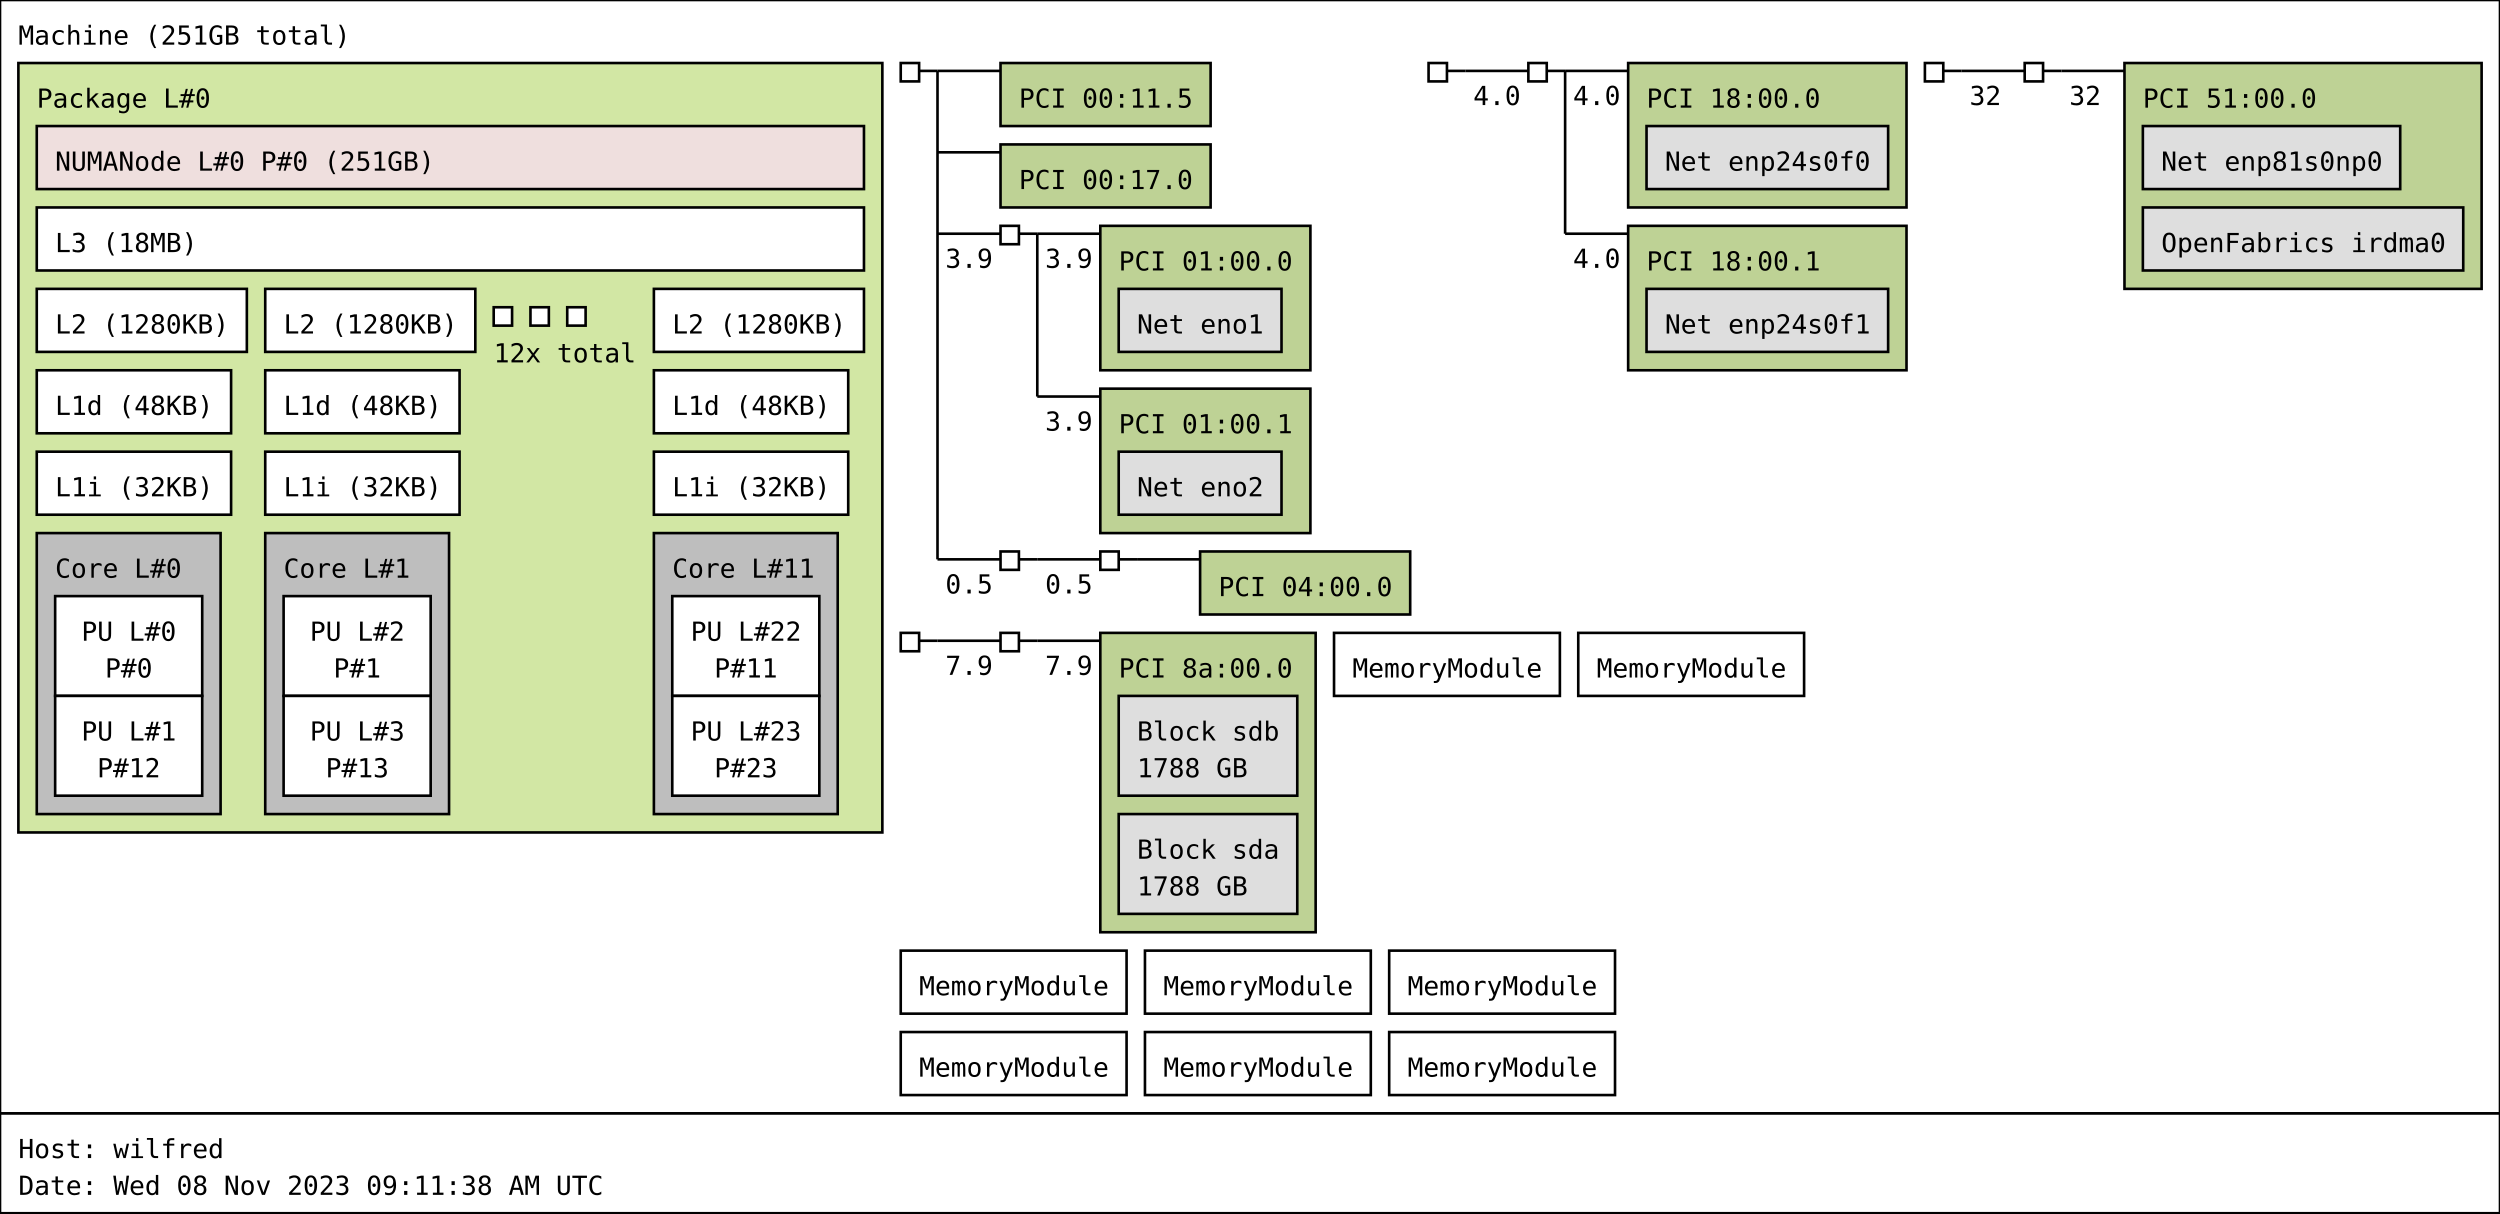
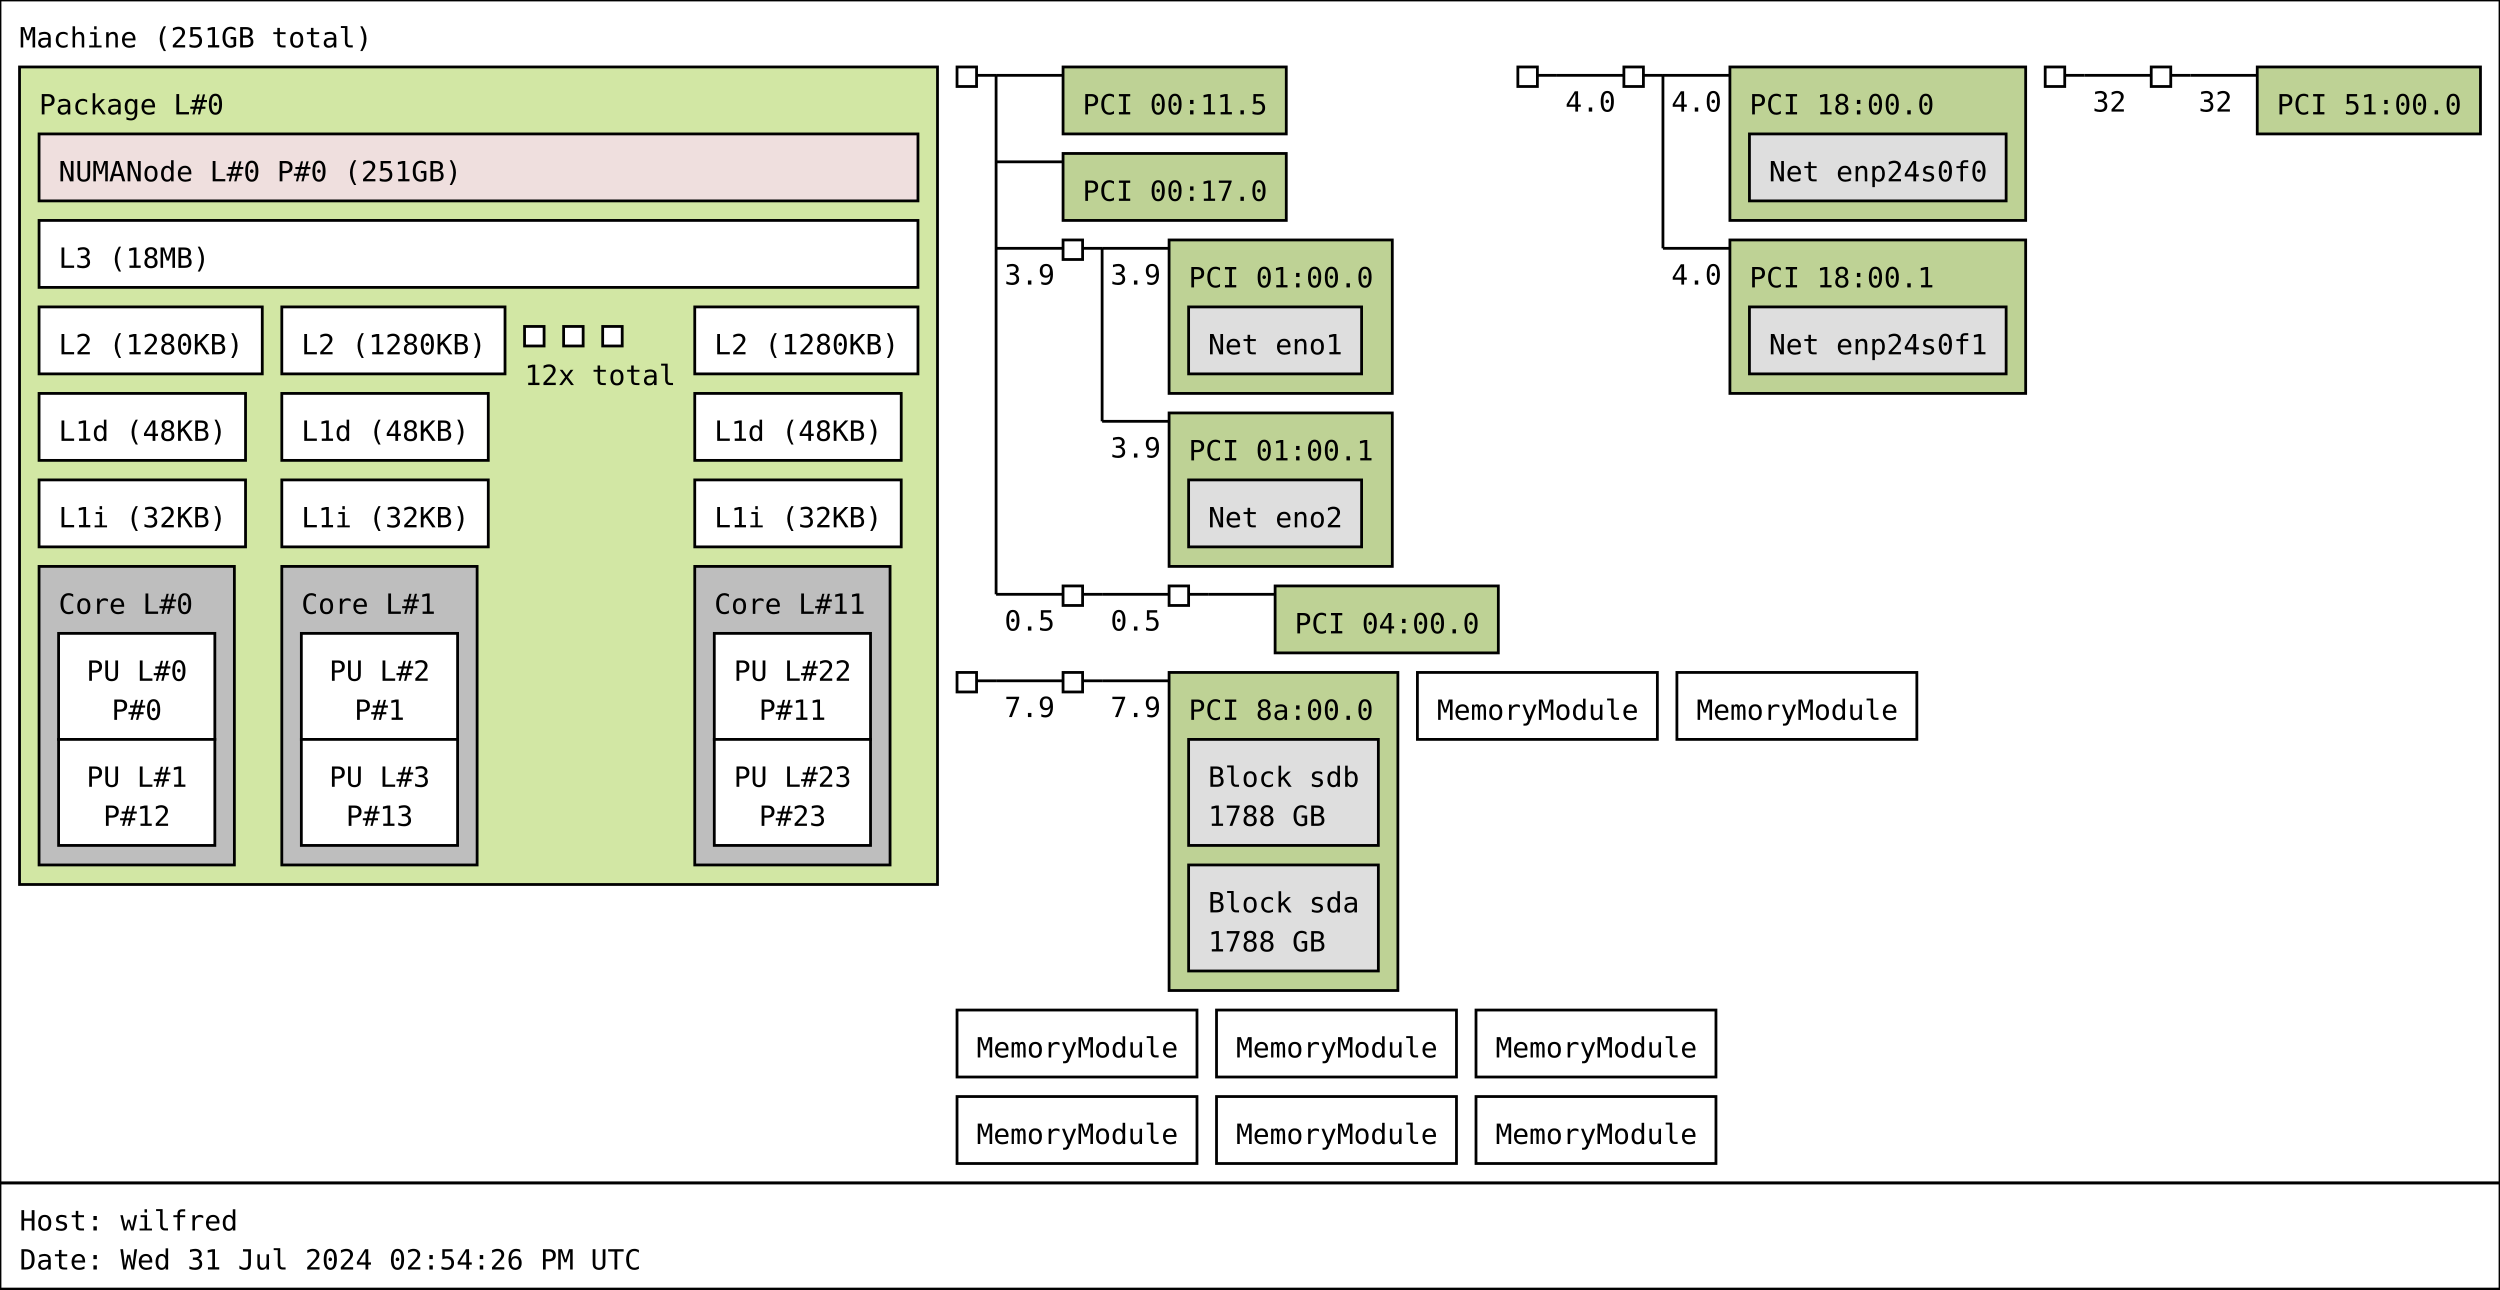
- <svg xmlns="http://www.w3.org/2000/svg" width="952px" height="462px" viewBox="0 0 952px 462px" version="1.1">
-   <rect id="Machine_0_rect" class="Machine" x="0" y="0" width="952" height="424" fill="rgb(255,255,255)" stroke="rgb(0,0,0)" stroke-width="1" />
+ <svg xmlns="http://www.w3.org/2000/svg" width="896px" height="462px" viewBox="0 0 896px 462px" version="1.1">
+   <rect id="Machine_0_rect" class="Machine" x="0" y="0" width="896" height="424" fill="rgb(255,255,255)" stroke="rgb(0,0,0)" stroke-width="1" />
  <text id="Machine_0_text" class="Machine" font-family="Monospace" x="7" y="17" fill="rgb(0,0,0)" font-size="10px">Machine (251GB total)</text>
  <rect id="Package_0_rect" class="Package" x="7" y="24" width="329" height="293" fill="rgb(210,231,164)" stroke="rgb(0,0,0)" stroke-width="1" />
  <text id="Package_0_text" class="Package" font-family="Monospace" x="14" y="41" fill="rgb(0,0,0)" font-size="10px">Package L#0</text>
  <rect id="L3_0_rect" class="L3" x="14" y="79" width="315" height="24" fill="rgb(255,255,255)" stroke="rgb(0,0,0)" stroke-width="1" />
  <text id="L3_0_text" class="L3" font-family="Monospace" x="21" y="96" fill="rgb(0,0,0)" font-size="10px">L3 (18MB)</text>
  <rect id="L2_0_rect" class="L2" x="14" y="110" width="80" height="24" fill="rgb(255,255,255)" stroke="rgb(0,0,0)" stroke-width="1" />
  <text id="L2_0_text" class="L2" font-family="Monospace" x="21" y="127" fill="rgb(0,0,0)" font-size="10px">L2 (1280KB)</text>
  <rect id="L1d_0_rect" class="L1d" x="14" y="141" width="74" height="24" fill="rgb(255,255,255)" stroke="rgb(0,0,0)" stroke-width="1" />
  <text id="L1d_0_text" class="L1d" font-family="Monospace" x="21" y="158" fill="rgb(0,0,0)" font-size="10px">L1d (48KB)</text>
  <rect id="L1i_0_rect" class="L1i" x="14" y="172" width="74" height="24" fill="rgb(255,255,255)" stroke="rgb(0,0,0)" stroke-width="1" />
  <text id="L1i_0_text" class="L1i" font-family="Monospace" x="21" y="189" fill="rgb(0,0,0)" font-size="10px">L1i (32KB)</text>
  <rect id="Core_0_rect" class="Core" x="14" y="203" width="70" height="107" fill="rgb(190,190,190)" stroke="rgb(0,0,0)" stroke-width="1" />
  <text id="Core_0_text" class="Core" font-family="Monospace" x="21" y="220" fill="rgb(0,0,0)" font-size="10px">Core L#0</text>
  <rect id="PU_0_rect" class="PU" x="21" y="227" width="56" height="38" fill="rgb(255,255,255)" stroke="rgb(0,0,0)" stroke-width="1" />
  <text id="PU_0_text" class="PU" font-family="Monospace" x="31" y="244" fill="rgb(0,0,0)" font-size="10px">PU L#0</text>
  <text id="PU_0_text_1" class="PU" font-family="Monospace" x="40" y="258" fill="rgb(0,0,0)" font-size="10px">P#0</text>
  <rect id="PU_1_rect" class="PU" x="21" y="265" width="56" height="38" fill="rgb(255,255,255)" stroke="rgb(0,0,0)" stroke-width="1" />
  <text id="PU_1_text" class="PU" font-family="Monospace" x="31" y="282" fill="rgb(0,0,0)" font-size="10px">PU L#1</text>
  <text id="PU_1_text_1" class="PU" font-family="Monospace" x="37" y="296" fill="rgb(0,0,0)" font-size="10px">P#12</text>
  <rect id="L2_1_rect" class="L2" x="101" y="110" width="80" height="24" fill="rgb(255,255,255)" stroke="rgb(0,0,0)" stroke-width="1" />
  <text id="L2_1_text" class="L2" font-family="Monospace" x="108" y="127" fill="rgb(0,0,0)" font-size="10px">L2 (1280KB)</text>
  <rect id="L1d_1_rect" class="L1d" x="101" y="141" width="74" height="24" fill="rgb(255,255,255)" stroke="rgb(0,0,0)" stroke-width="1" />
  <text id="L1d_1_text" class="L1d" font-family="Monospace" x="108" y="158" fill="rgb(0,0,0)" font-size="10px">L1d (48KB)</text>
  <rect id="L1i_1_rect" class="L1i" x="101" y="172" width="74" height="24" fill="rgb(255,255,255)" stroke="rgb(0,0,0)" stroke-width="1" />
  <text id="L1i_1_text" class="L1i" font-family="Monospace" x="108" y="189" fill="rgb(0,0,0)" font-size="10px">L1i (32KB)</text>
  <rect id="Core_1_rect" class="Core" x="101" y="203" width="70" height="107" fill="rgb(190,190,190)" stroke="rgb(0,0,0)" stroke-width="1" />
  <text id="Core_1_text" class="Core" font-family="Monospace" x="108" y="220" fill="rgb(0,0,0)" font-size="10px">Core L#1</text>
  <rect id="PU_2_rect" class="PU" x="108" y="227" width="56" height="38" fill="rgb(255,255,255)" stroke="rgb(0,0,0)" stroke-width="1" />
  <text id="PU_2_text" class="PU" font-family="Monospace" x="118" y="244" fill="rgb(0,0,0)" font-size="10px">PU L#2</text>
  <text id="PU_2_text_1" class="PU" font-family="Monospace" x="127" y="258" fill="rgb(0,0,0)" font-size="10px">P#1</text>
  <rect id="PU_3_rect" class="PU" x="108" y="265" width="56" height="38" fill="rgb(255,255,255)" stroke="rgb(0,0,0)" stroke-width="1" />
  <text id="PU_3_text" class="PU" font-family="Monospace" x="118" y="282" fill="rgb(0,0,0)" font-size="10px">PU L#3</text>
  <text id="PU_3_text_1" class="PU" font-family="Monospace" x="124" y="296" fill="rgb(0,0,0)" font-size="10px">P#13</text>
  <rect id="L2_2_rect" class="L2" x="188" y="117" width="7" height="7" fill="rgb(255,255,255)" stroke="rgb(0,0,0)" stroke-width="1" />
  <rect id="L2_2_rect" class="L2" x="202" y="117" width="7" height="7" fill="rgb(255,255,255)" stroke="rgb(0,0,0)" stroke-width="1" />
  <rect id="L2_2_rect" class="L2" x="216" y="117" width="7" height="7" fill="rgb(255,255,255)" stroke="rgb(0,0,0)" stroke-width="1" />
  <text id="L2_2_text" class="L2" font-family="Monospace" x="188" y="138" fill="rgb(0,0,0)" font-size="10px">12x total</text>
  <rect id="L2_11_rect" class="L2" x="249" y="110" width="80" height="24" fill="rgb(255,255,255)" stroke="rgb(0,0,0)" stroke-width="1" />
  <text id="L2_11_text" class="L2" font-family="Monospace" x="256" y="127" fill="rgb(0,0,0)" font-size="10px">L2 (1280KB)</text>
  <rect id="L1d_11_rect" class="L1d" x="249" y="141" width="74" height="24" fill="rgb(255,255,255)" stroke="rgb(0,0,0)" stroke-width="1" />
  <text id="L1d_11_text" class="L1d" font-family="Monospace" x="256" y="158" fill="rgb(0,0,0)" font-size="10px">L1d (48KB)</text>
  <rect id="L1i_11_rect" class="L1i" x="249" y="172" width="74" height="24" fill="rgb(255,255,255)" stroke="rgb(0,0,0)" stroke-width="1" />
  <text id="L1i_11_text" class="L1i" font-family="Monospace" x="256" y="189" fill="rgb(0,0,0)" font-size="10px">L1i (32KB)</text>
  <rect id="Core_11_rect" class="Core" x="249" y="203" width="70" height="107" fill="rgb(190,190,190)" stroke="rgb(0,0,0)" stroke-width="1" />
  <text id="Core_11_text" class="Core" font-family="Monospace" x="256" y="220" fill="rgb(0,0,0)" font-size="10px">Core L#11</text>
  <rect id="PU_22_rect" class="PU" x="256" y="227" width="56" height="38" fill="rgb(255,255,255)" stroke="rgb(0,0,0)" stroke-width="1" />
  <text id="PU_22_text" class="PU" font-family="Monospace" x="263" y="244" fill="rgb(0,0,0)" font-size="10px">PU L#22</text>
  <text id="PU_22_text_1" class="PU" font-family="Monospace" x="272" y="258" fill="rgb(0,0,0)" font-size="10px">P#11</text>
  <rect id="PU_23_rect" class="PU" x="256" y="265" width="56" height="38" fill="rgb(255,255,255)" stroke="rgb(0,0,0)" stroke-width="1" />
  <text id="PU_23_text" class="PU" font-family="Monospace" x="263" y="282" fill="rgb(0,0,0)" font-size="10px">PU L#23</text>
  <text id="PU_23_text_1" class="PU" font-family="Monospace" x="272" y="296" fill="rgb(0,0,0)" font-size="10px">P#23</text>
  <rect id="NUMANode_0_rect" class="NUMANode" x="14" y="48" width="315" height="24" fill="rgb(239,223,222)" stroke="rgb(0,0,0)" stroke-width="1" />
  <text id="NUMANode_0_text" class="NUMANode" font-family="Monospace" x="21" y="65" fill="rgb(0,0,0)" font-size="10px">NUMANode L#0 P#0 (251GB)</text>
  <rect id="HostBridge_0_rect" class="HostBridge" x="343" y="24" width="7" height="7" fill="rgb(255,255,255)" stroke="rgb(0,0,0)" stroke-width="1" />
  <line id="HostBridge_0_line" class="HostBridge" x1="350" y1="27" x2="357" y2="27" stroke="rgb(0,0,0)" stroke-width="1" />
  <line id="HostBridge_0_line_2" class="HostBridge" x1="357" y1="27" x2="381" y2="27" stroke="rgb(0,0,0)" stroke-width="1" />
  <line id="HostBridge_0_line_3" class="HostBridge" x1="357" y1="58" x2="381" y2="58" stroke="rgb(0,0,0)" stroke-width="1" />
  <line id="HostBridge_0_line_4" class="HostBridge" x1="357" y1="89" x2="381" y2="89" stroke="rgb(0,0,0)" stroke-width="1" />
  <text id="HostBridge_0_text_4" class="HostBridge" font-family="Monospace" x="360" y="102" fill="rgb(0,0,0)" font-size="10px">3.9</text>
  <line id="HostBridge_0_line_5" class="HostBridge" x1="357" y1="213" x2="381" y2="213" stroke="rgb(0,0,0)" stroke-width="1" />
  <text id="HostBridge_0_text_5" class="HostBridge" font-family="Monospace" x="360" y="226" fill="rgb(0,0,0)" font-size="10px">0.5</text>
  <line id="HostBridge_0_line_1" class="HostBridge" x1="357" y1="27" x2="357" y2="213" stroke="rgb(0,0,0)" stroke-width="1" />
  <rect id="PCI_0_rect" class="PCI" x="381" y="24" width="80" height="24" fill="rgb(190,210,149)" stroke="rgb(0,0,0)" stroke-width="1" />
  <text id="PCI_0_text" class="PCI" font-family="Monospace" x="388" y="41" fill="rgb(0,0,0)" font-size="10px">PCI 00:11.5</text>
  <rect id="PCI_1_rect" class="PCI" x="381" y="55" width="80" height="24" fill="rgb(190,210,149)" stroke="rgb(0,0,0)" stroke-width="1" />
  <text id="PCI_1_text" class="PCI" font-family="Monospace" x="388" y="72" fill="rgb(0,0,0)" font-size="10px">PCI 00:17.0</text>
  <rect id="PCIBridge_1_rect" class="PCIBridge" x="381" y="86" width="7" height="7" fill="rgb(255,255,255)" stroke="rgb(0,0,0)" stroke-width="1" />
  <line id="PCIBridge_1_line" class="PCIBridge" x1="388" y1="89" x2="395" y2="89" stroke="rgb(0,0,0)" stroke-width="1" />
  <line id="PCIBridge_1_line_2" class="PCIBridge" x1="395" y1="89" x2="419" y2="89" stroke="rgb(0,0,0)" stroke-width="1" />
  <text id="PCIBridge_1_text_2" class="PCIBridge" font-family="Monospace" x="398" y="102" fill="rgb(0,0,0)" font-size="10px">3.9</text>
  <line id="PCIBridge_1_line_3" class="PCIBridge" x1="395" y1="151" x2="419" y2="151" stroke="rgb(0,0,0)" stroke-width="1" />
  <text id="PCIBridge_1_text_3" class="PCIBridge" font-family="Monospace" x="398" y="164" fill="rgb(0,0,0)" font-size="10px">3.9</text>
  <line id="PCIBridge_1_line_1" class="PCIBridge" x1="395" y1="89" x2="395" y2="151" stroke="rgb(0,0,0)" stroke-width="1" />
  <rect id="PCI_2_rect" class="PCI" x="419" y="86" width="80" height="55" fill="rgb(190,210,149)" stroke="rgb(0,0,0)" stroke-width="1" />
  <text id="PCI_2_text" class="PCI" font-family="Monospace" x="426" y="103" fill="rgb(0,0,0)" font-size="10px">PCI 01:00.0</text>
  <rect id="Net_0_rect" class="Net" x="426" y="110" width="62" height="24" fill="rgb(222,222,222)" stroke="rgb(0,0,0)" stroke-width="1" />
  <text id="Net_0_text" class="Net" font-family="Monospace" x="433" y="127" fill="rgb(0,0,0)" font-size="10px">Net eno1</text>
  <rect id="PCI_3_rect" class="PCI" x="419" y="148" width="80" height="55" fill="rgb(190,210,149)" stroke="rgb(0,0,0)" stroke-width="1" />
  <text id="PCI_3_text" class="PCI" font-family="Monospace" x="426" y="165" fill="rgb(0,0,0)" font-size="10px">PCI 01:00.1</text>
  <rect id="Net_1_rect" class="Net" x="426" y="172" width="62" height="24" fill="rgb(222,222,222)" stroke="rgb(0,0,0)" stroke-width="1" />
  <text id="Net_1_text" class="Net" font-family="Monospace" x="433" y="189" fill="rgb(0,0,0)" font-size="10px">Net eno2</text>
  <rect id="PCIBridge_2_rect" class="PCIBridge" x="381" y="210" width="7" height="7" fill="rgb(255,255,255)" stroke="rgb(0,0,0)" stroke-width="1" />
  <line id="PCIBridge_2_line" class="PCIBridge" x1="388" y1="213" x2="395" y2="213" stroke="rgb(0,0,0)" stroke-width="1" />
  <line id="PCIBridge_2_line_2" class="PCIBridge" x1="395" y1="213" x2="419" y2="213" stroke="rgb(0,0,0)" stroke-width="1" />
  <text id="PCIBridge_2_text_2" class="PCIBridge" font-family="Monospace" x="398" y="226" fill="rgb(0,0,0)" font-size="10px">0.5</text>
  <line id="PCIBridge_2_line_1" class="PCIBridge" x1="395" y1="213" x2="395" y2="213" stroke="rgb(0,0,0)" stroke-width="1" />
  <rect id="PCIBridge_3_rect" class="PCIBridge" x="419" y="210" width="7" height="7" fill="rgb(255,255,255)" stroke="rgb(0,0,0)" stroke-width="1" />
  <line id="PCIBridge_3_line" class="PCIBridge" x1="426" y1="213" x2="433" y2="213" stroke="rgb(0,0,0)" stroke-width="1" />
  <line id="PCIBridge_3_line_2" class="PCIBridge" x1="433" y1="213" x2="457" y2="213" stroke="rgb(0,0,0)" stroke-width="1" />
  <line id="PCIBridge_3_line_1" class="PCIBridge" x1="433" y1="213" x2="433" y2="213" stroke="rgb(0,0,0)" stroke-width="1" />
  <rect id="PCI_4_rect" class="PCI" x="457" y="210" width="80" height="24" fill="rgb(190,210,149)" stroke="rgb(0,0,0)" stroke-width="1" />
  <text id="PCI_4_text" class="PCI" font-family="Monospace" x="464" y="227" fill="rgb(0,0,0)" font-size="10px">PCI 04:00.0</text>
  <rect id="HostBridge_4_rect" class="HostBridge" x="544" y="24" width="7" height="7" fill="rgb(255,255,255)" stroke="rgb(0,0,0)" stroke-width="1" />
  <line id="HostBridge_4_line" class="HostBridge" x1="551" y1="27" x2="558" y2="27" stroke="rgb(0,0,0)" stroke-width="1" />
  <line id="HostBridge_4_line_2" class="HostBridge" x1="558" y1="27" x2="582" y2="27" stroke="rgb(0,0,0)" stroke-width="1" />
  <text id="HostBridge_4_text_2" class="HostBridge" font-family="Monospace" x="561" y="40" fill="rgb(0,0,0)" font-size="10px">4.0</text>
  <line id="HostBridge_4_line_1" class="HostBridge" x1="558" y1="27" x2="558" y2="27" stroke="rgb(0,0,0)" stroke-width="1" />
  <rect id="PCIBridge_5_rect" class="PCIBridge" x="582" y="24" width="7" height="7" fill="rgb(255,255,255)" stroke="rgb(0,0,0)" stroke-width="1" />
  <line id="PCIBridge_5_line" class="PCIBridge" x1="589" y1="27" x2="596" y2="27" stroke="rgb(0,0,0)" stroke-width="1" />
  <line id="PCIBridge_5_line_2" class="PCIBridge" x1="596" y1="27" x2="620" y2="27" stroke="rgb(0,0,0)" stroke-width="1" />
  <text id="PCIBridge_5_text_2" class="PCIBridge" font-family="Monospace" x="599" y="40" fill="rgb(0,0,0)" font-size="10px">4.0</text>
  <line id="PCIBridge_5_line_3" class="PCIBridge" x1="596" y1="89" x2="620" y2="89" stroke="rgb(0,0,0)" stroke-width="1" />
  <text id="PCIBridge_5_text_3" class="PCIBridge" font-family="Monospace" x="599" y="102" fill="rgb(0,0,0)" font-size="10px">4.0</text>
  <line id="PCIBridge_5_line_1" class="PCIBridge" x1="596" y1="27" x2="596" y2="89" stroke="rgb(0,0,0)" stroke-width="1" />
  <rect id="PCI_5_rect" class="PCI" x="620" y="24" width="106" height="55" fill="rgb(190,210,149)" stroke="rgb(0,0,0)" stroke-width="1" />
  <text id="PCI_5_text" class="PCI" font-family="Monospace" x="627" y="41" fill="rgb(0,0,0)" font-size="10px">PCI 18:00.0</text>
  <rect id="Net_2_rect" class="Net" x="627" y="48" width="92" height="24" fill="rgb(222,222,222)" stroke="rgb(0,0,0)" stroke-width="1" />
  <text id="Net_2_text" class="Net" font-family="Monospace" x="634" y="65" fill="rgb(0,0,0)" font-size="10px">Net enp24s0f0</text>
  <rect id="PCI_6_rect" class="PCI" x="620" y="86" width="106" height="55" fill="rgb(190,210,149)" stroke="rgb(0,0,0)" stroke-width="1" />
  <text id="PCI_6_text" class="PCI" font-family="Monospace" x="627" y="103" fill="rgb(0,0,0)" font-size="10px">PCI 18:00.1</text>
  <rect id="Net_3_rect" class="Net" x="627" y="110" width="92" height="24" fill="rgb(222,222,222)" stroke="rgb(0,0,0)" stroke-width="1" />
  <text id="Net_3_text" class="Net" font-family="Monospace" x="634" y="127" fill="rgb(0,0,0)" font-size="10px">Net enp24s0f1</text>
  <rect id="HostBridge_6_rect" class="HostBridge" x="733" y="24" width="7" height="7" fill="rgb(255,255,255)" stroke="rgb(0,0,0)" stroke-width="1" />
  <line id="HostBridge_6_line" class="HostBridge" x1="740" y1="27" x2="747" y2="27" stroke="rgb(0,0,0)" stroke-width="1" />
  <line id="HostBridge_6_line_2" class="HostBridge" x1="747" y1="27" x2="771" y2="27" stroke="rgb(0,0,0)" stroke-width="1" />
  <text id="HostBridge_6_text_2" class="HostBridge" font-family="Monospace" x="750" y="40" fill="rgb(0,0,0)" font-size="10px">32</text>
  <line id="HostBridge_6_line_1" class="HostBridge" x1="747" y1="27" x2="747" y2="27" stroke="rgb(0,0,0)" stroke-width="1" />
  <rect id="PCIBridge_7_rect" class="PCIBridge" x="771" y="24" width="7" height="7" fill="rgb(255,255,255)" stroke="rgb(0,0,0)" stroke-width="1" />
  <line id="PCIBridge_7_line" class="PCIBridge" x1="778" y1="27" x2="785" y2="27" stroke="rgb(0,0,0)" stroke-width="1" />
  <line id="PCIBridge_7_line_2" class="PCIBridge" x1="785" y1="27" x2="809" y2="27" stroke="rgb(0,0,0)" stroke-width="1" />
  <text id="PCIBridge_7_text_2" class="PCIBridge" font-family="Monospace" x="788" y="40" fill="rgb(0,0,0)" font-size="10px">32</text>
  <line id="PCIBridge_7_line_1" class="PCIBridge" x1="785" y1="27" x2="785" y2="27" stroke="rgb(0,0,0)" stroke-width="1" />
-   <rect id="PCI_7_rect" class="PCI" x="809" y="24" width="136" height="86" fill="rgb(190,210,149)" stroke="rgb(0,0,0)" stroke-width="1" />
+   <rect id="PCI_7_rect" class="PCI" x="809" y="24" width="80" height="24" fill="rgb(190,210,149)" stroke="rgb(0,0,0)" stroke-width="1" />
  <text id="PCI_7_text" class="PCI" font-family="Monospace" x="816" y="41" fill="rgb(0,0,0)" font-size="10px">PCI 51:00.0</text>
-   <rect id="Net_4_rect" class="Net" x="816" y="48" width="98" height="24" fill="rgb(222,222,222)" stroke="rgb(0,0,0)" stroke-width="1" />
-   <text id="Net_4_text" class="Net" font-family="Monospace" x="823" y="65" fill="rgb(0,0,0)" font-size="10px">Net enp81s0np0</text>
-   <rect id="OpenFabrics_5_rect" class="OpenFabrics" x="816" y="79" width="122" height="24" fill="rgb(222,222,222)" stroke="rgb(0,0,0)" stroke-width="1" />
-   <text id="OpenFabrics_5_text" class="OpenFabrics" font-family="Monospace" x="823" y="96" fill="rgb(0,0,0)" font-size="10px">OpenFabrics irdma0</text>
  <rect id="HostBridge_8_rect" class="HostBridge" x="343" y="241" width="7" height="7" fill="rgb(255,255,255)" stroke="rgb(0,0,0)" stroke-width="1" />
  <line id="HostBridge_8_line" class="HostBridge" x1="350" y1="244" x2="357" y2="244" stroke="rgb(0,0,0)" stroke-width="1" />
  <line id="HostBridge_8_line_2" class="HostBridge" x1="357" y1="244" x2="381" y2="244" stroke="rgb(0,0,0)" stroke-width="1" />
  <text id="HostBridge_8_text_2" class="HostBridge" font-family="Monospace" x="360" y="257" fill="rgb(0,0,0)" font-size="10px">7.9</text>
  <line id="HostBridge_8_line_1" class="HostBridge" x1="357" y1="244" x2="357" y2="244" stroke="rgb(0,0,0)" stroke-width="1" />
  <rect id="PCIBridge_9_rect" class="PCIBridge" x="381" y="241" width="7" height="7" fill="rgb(255,255,255)" stroke="rgb(0,0,0)" stroke-width="1" />
  <line id="PCIBridge_9_line" class="PCIBridge" x1="388" y1="244" x2="395" y2="244" stroke="rgb(0,0,0)" stroke-width="1" />
  <line id="PCIBridge_9_line_2" class="PCIBridge" x1="395" y1="244" x2="419" y2="244" stroke="rgb(0,0,0)" stroke-width="1" />
  <text id="PCIBridge_9_text_2" class="PCIBridge" font-family="Monospace" x="398" y="257" fill="rgb(0,0,0)" font-size="10px">7.9</text>
  <line id="PCIBridge_9_line_1" class="PCIBridge" x1="395" y1="244" x2="395" y2="244" stroke="rgb(0,0,0)" stroke-width="1" />
  <rect id="PCI_8_rect" class="PCI" x="419" y="241" width="82" height="114" fill="rgb(190,210,149)" stroke="rgb(0,0,0)" stroke-width="1" />
  <text id="PCI_8_text" class="PCI" font-family="Monospace" x="426" y="258" fill="rgb(0,0,0)" font-size="10px">PCI 8a:00.0</text>
-   <rect id="Block_6_rect" class="Block" x="426" y="265" width="68" height="38" fill="rgb(222,222,222)" stroke="rgb(0,0,0)" stroke-width="1" />
-   <text id="Block_6_text" class="Block" font-family="Monospace" x="433" y="282" fill="rgb(0,0,0)" font-size="10px">Block sdb</text>
-   <text id="Block_6_text_1" class="Block" font-family="Monospace" x="433" y="296" fill="rgb(0,0,0)" font-size="10px">1788 GB</text>
-   <rect id="Block_7_rect" class="Block" x="426" y="310" width="68" height="38" fill="rgb(222,222,222)" stroke="rgb(0,0,0)" stroke-width="1" />
-   <text id="Block_7_text" class="Block" font-family="Monospace" x="433" y="327" fill="rgb(0,0,0)" font-size="10px">Block sda</text>
-   <text id="Block_7_text_1" class="Block" font-family="Monospace" x="433" y="341" fill="rgb(0,0,0)" font-size="10px">1788 GB</text>
+   <rect id="Block_4_rect" class="Block" x="426" y="265" width="68" height="38" fill="rgb(222,222,222)" stroke="rgb(0,0,0)" stroke-width="1" />
+   <text id="Block_4_text" class="Block" font-family="Monospace" x="433" y="282" fill="rgb(0,0,0)" font-size="10px">Block sdb</text>
+   <text id="Block_4_text_1" class="Block" font-family="Monospace" x="433" y="296" fill="rgb(0,0,0)" font-size="10px">1788 GB</text>
+   <rect id="Block_5_rect" class="Block" x="426" y="310" width="68" height="38" fill="rgb(222,222,222)" stroke="rgb(0,0,0)" stroke-width="1" />
+   <text id="Block_5_text" class="Block" font-family="Monospace" x="433" y="327" fill="rgb(0,0,0)" font-size="10px">Block sda</text>
+   <text id="Block_5_text_1" class="Block" font-family="Monospace" x="433" y="341" fill="rgb(0,0,0)" font-size="10px">1788 GB</text>
  <rect id="Misc_0_rect" class="Misc" x="508" y="241" width="86" height="24" fill="rgb(255,255,255)" stroke="rgb(0,0,0)" stroke-width="1" />
  <text id="Misc_0_text" class="Misc" font-family="Monospace" x="515" y="258" fill="rgb(0,0,0)" font-size="10px">MemoryModule</text>
  <rect id="Misc_1_rect" class="Misc" x="601" y="241" width="86" height="24" fill="rgb(255,255,255)" stroke="rgb(0,0,0)" stroke-width="1" />
  <text id="Misc_1_text" class="Misc" font-family="Monospace" x="608" y="258" fill="rgb(0,0,0)" font-size="10px">MemoryModule</text>
  <rect id="Misc_2_rect" class="Misc" x="343" y="362" width="86" height="24" fill="rgb(255,255,255)" stroke="rgb(0,0,0)" stroke-width="1" />
  <text id="Misc_2_text" class="Misc" font-family="Monospace" x="350" y="379" fill="rgb(0,0,0)" font-size="10px">MemoryModule</text>
  <rect id="Misc_3_rect" class="Misc" x="436" y="362" width="86" height="24" fill="rgb(255,255,255)" stroke="rgb(0,0,0)" stroke-width="1" />
  <text id="Misc_3_text" class="Misc" font-family="Monospace" x="443" y="379" fill="rgb(0,0,0)" font-size="10px">MemoryModule</text>
  <rect id="Misc_4_rect" class="Misc" x="529" y="362" width="86" height="24" fill="rgb(255,255,255)" stroke="rgb(0,0,0)" stroke-width="1" />
  <text id="Misc_4_text" class="Misc" font-family="Monospace" x="536" y="379" fill="rgb(0,0,0)" font-size="10px">MemoryModule</text>
  <rect id="Misc_5_rect" class="Misc" x="343" y="393" width="86" height="24" fill="rgb(255,255,255)" stroke="rgb(0,0,0)" stroke-width="1" />
  <text id="Misc_5_text" class="Misc" font-family="Monospace" x="350" y="410" fill="rgb(0,0,0)" font-size="10px">MemoryModule</text>
  <rect id="Misc_6_rect" class="Misc" x="436" y="393" width="86" height="24" fill="rgb(255,255,255)" stroke="rgb(0,0,0)" stroke-width="1" />
  <text id="Misc_6_text" class="Misc" font-family="Monospace" x="443" y="410" fill="rgb(0,0,0)" font-size="10px">MemoryModule</text>
  <rect id="Misc_7_rect" class="Misc" x="529" y="393" width="86" height="24" fill="rgb(255,255,255)" stroke="rgb(0,0,0)" stroke-width="1" />
  <text id="Misc_7_text" class="Misc" font-family="Monospace" x="536" y="410" fill="rgb(0,0,0)" font-size="10px">MemoryModule</text>
-   <rect id="anon_rect" x="0" y="424" width="952" height="38" fill="rgb(255,255,255)" stroke="rgb(0,0,0)" stroke-width="1" />
+   <rect id="anon_rect" x="0" y="424" width="896" height="38" fill="rgb(255,255,255)" stroke="rgb(0,0,0)" stroke-width="1" />
  <text id="anon_text" font-family="Monospace" x="7" y="441" fill="rgb(0,0,0)" font-size="10px">Host: wilfred</text>
-   <text id="anon_text_1" font-family="Monospace" x="7" y="455" fill="rgb(0,0,0)" font-size="10px">Date: Wed 08 Nov 2023 09:11:38 AM UTC</text>
+   <text id="anon_text_1" font-family="Monospace" x="7" y="455" fill="rgb(0,0,0)" font-size="10px">Date: Wed 31 Jul 2024 02:54:26 PM UTC</text>
</svg>
